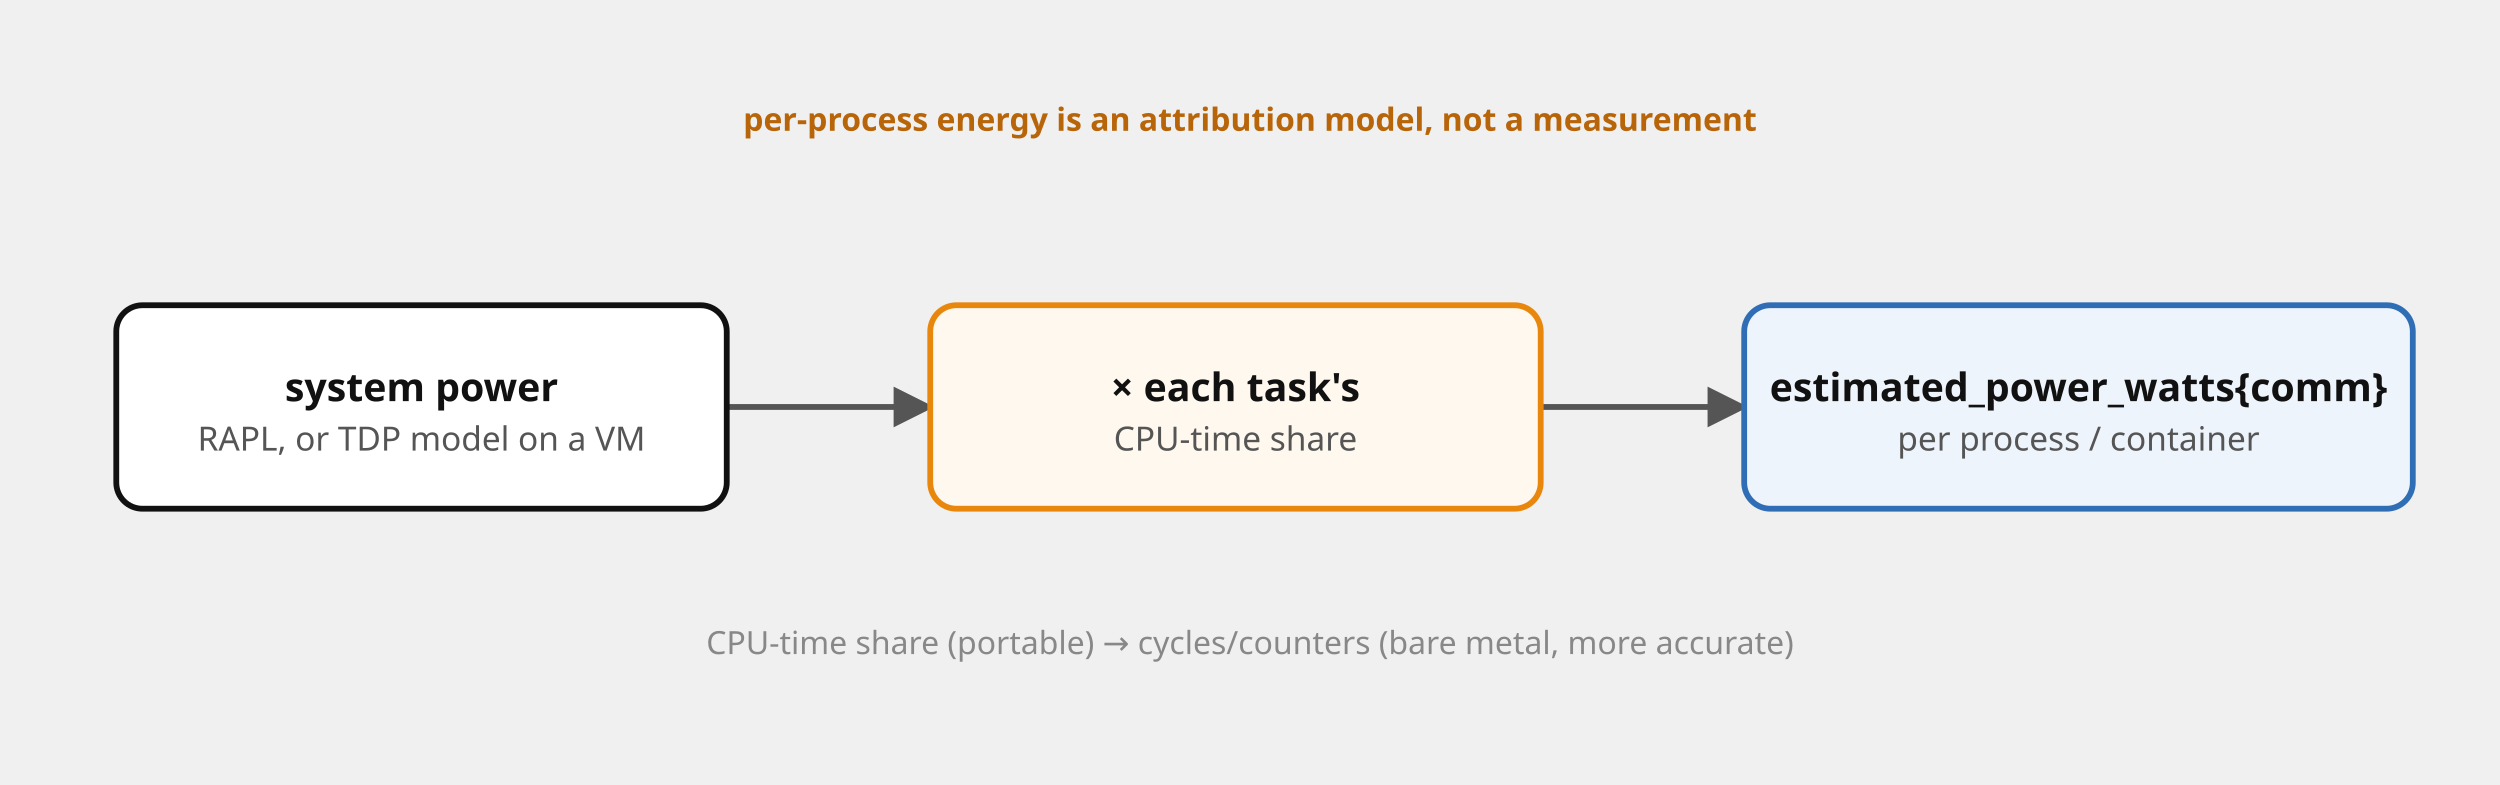
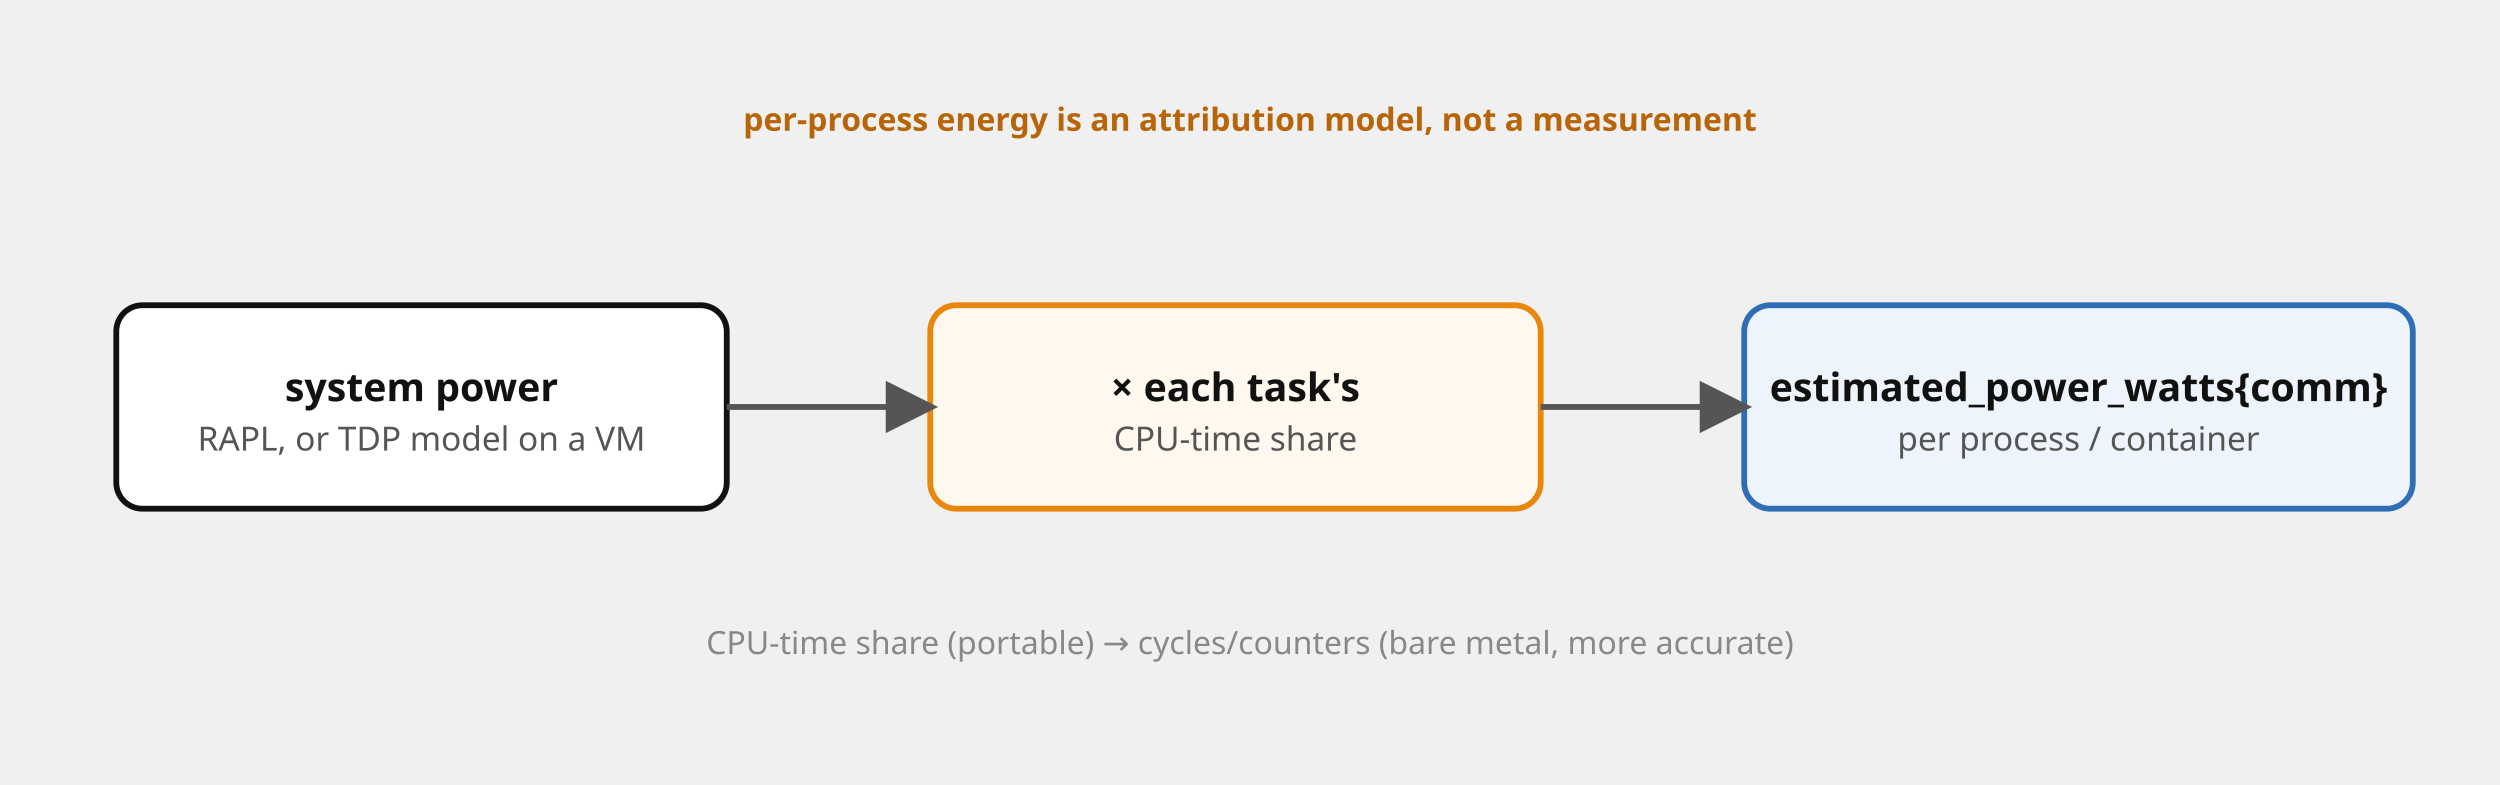
<svg xmlns="http://www.w3.org/2000/svg" viewBox="0 0 860 270" font-family="'Red Hat Text', system-ui, sans-serif" role="img">
  <defs>
-     <marker id="a" viewBox="0 0 10 10" refX="9" refY="5" markerWidth="7" markerHeight="7" orient="auto-start-reverse">
+     <marker id="a" viewBox="0 0 10 10" refX="8.5" refY="5" markerWidth="9" markerHeight="9" orient="auto-start-reverse">
      <path d="M0,0 L10,5 L0,10 z" fill="#555" />
    </marker>
-     <marker id="am" viewBox="0 0 10 10" refX="9" refY="5" markerWidth="7" markerHeight="7" orient="auto-start-reverse">
+     <marker id="am" viewBox="0 0 10 10" refX="8.5" refY="5" markerWidth="9" markerHeight="9" orient="auto-start-reverse">
      <path d="M0,0 L10,5 L0,10 z" fill="#b8650a" />
    </marker>
  </defs>
-   <path d="M250,140 L320,140" fill="none" stroke="#555" stroke-width="2" marker-end="url(#a)" />
-   <path d="M530,140 L600,140" fill="none" stroke="#555" stroke-width="2" marker-end="url(#a)" />
  <rect x="40" y="105" width="210" height="70" rx="9" fill="#ffffff" stroke="#111111" stroke-width="2" />
  <text x="145.0" y="138.0" font-size="13.5" font-weight="700" fill="#111111" text-anchor="middle">system power</text>
  <text x="145.0" y="155.0" font-size="11.5" fill="#555555" text-anchor="middle">RAPL, or TDP model on a VM</text>
  <rect x="320" y="105" width="210" height="70" rx="9" fill="#fff8ef" stroke="#e8870c" stroke-width="2" />
  <text x="425.0" y="138.0" font-size="13.5" font-weight="700" fill="#111111" text-anchor="middle">× each task's</text>
  <text x="425.0" y="155.0" font-size="11.5" fill="#555555" text-anchor="middle">CPU-time share</text>
  <rect x="600" y="105" width="230" height="70" rx="9" fill="#eef4fb" stroke="#2f6db5" stroke-width="2" />
  <text x="715.0" y="138.0" font-size="13.5" font-weight="700" fill="#111111" text-anchor="middle">estimated_power_watts{comm}</text>
  <text x="715.0" y="155.0" font-size="11.5" fill="#555555" text-anchor="middle">per process / container</text>
  <text x="430" y="45" font-size="11" fill="#b8650a" text-anchor="middle" font-weight="700">per-process energy is an attribution model, not a measurement</text>
  <text x="430" y="225" font-size="11" fill="#888" text-anchor="middle">CPU-time share (portable) → cycles/counters (bare metal, more accurate)</text>
+   <path d="M250,140 L320,140" fill="none" stroke="#555" stroke-width="2" marker-end="url(#a)" />
+   <path d="M530,140 L600,140" fill="none" stroke="#555" stroke-width="2" marker-end="url(#a)" />
</svg>
